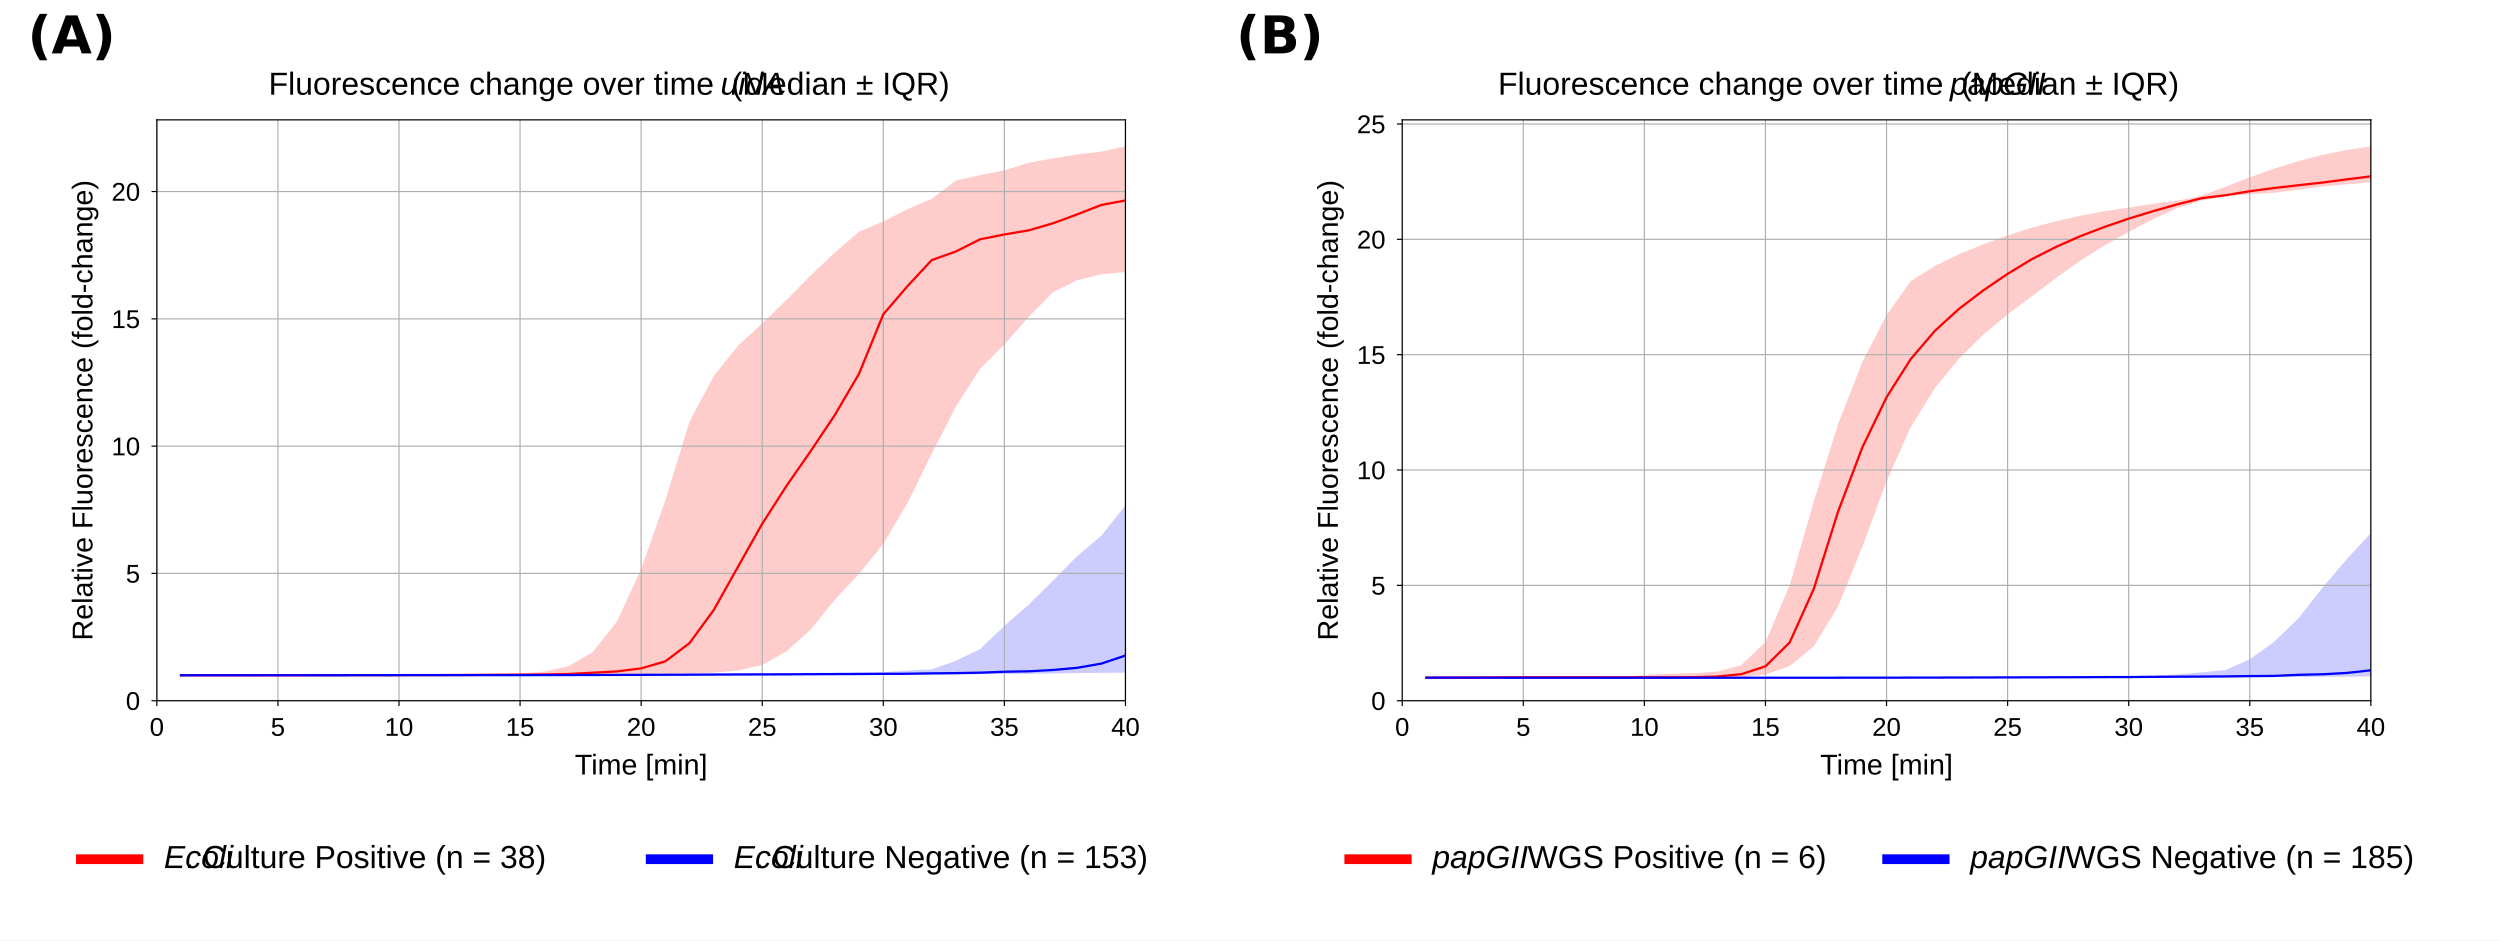
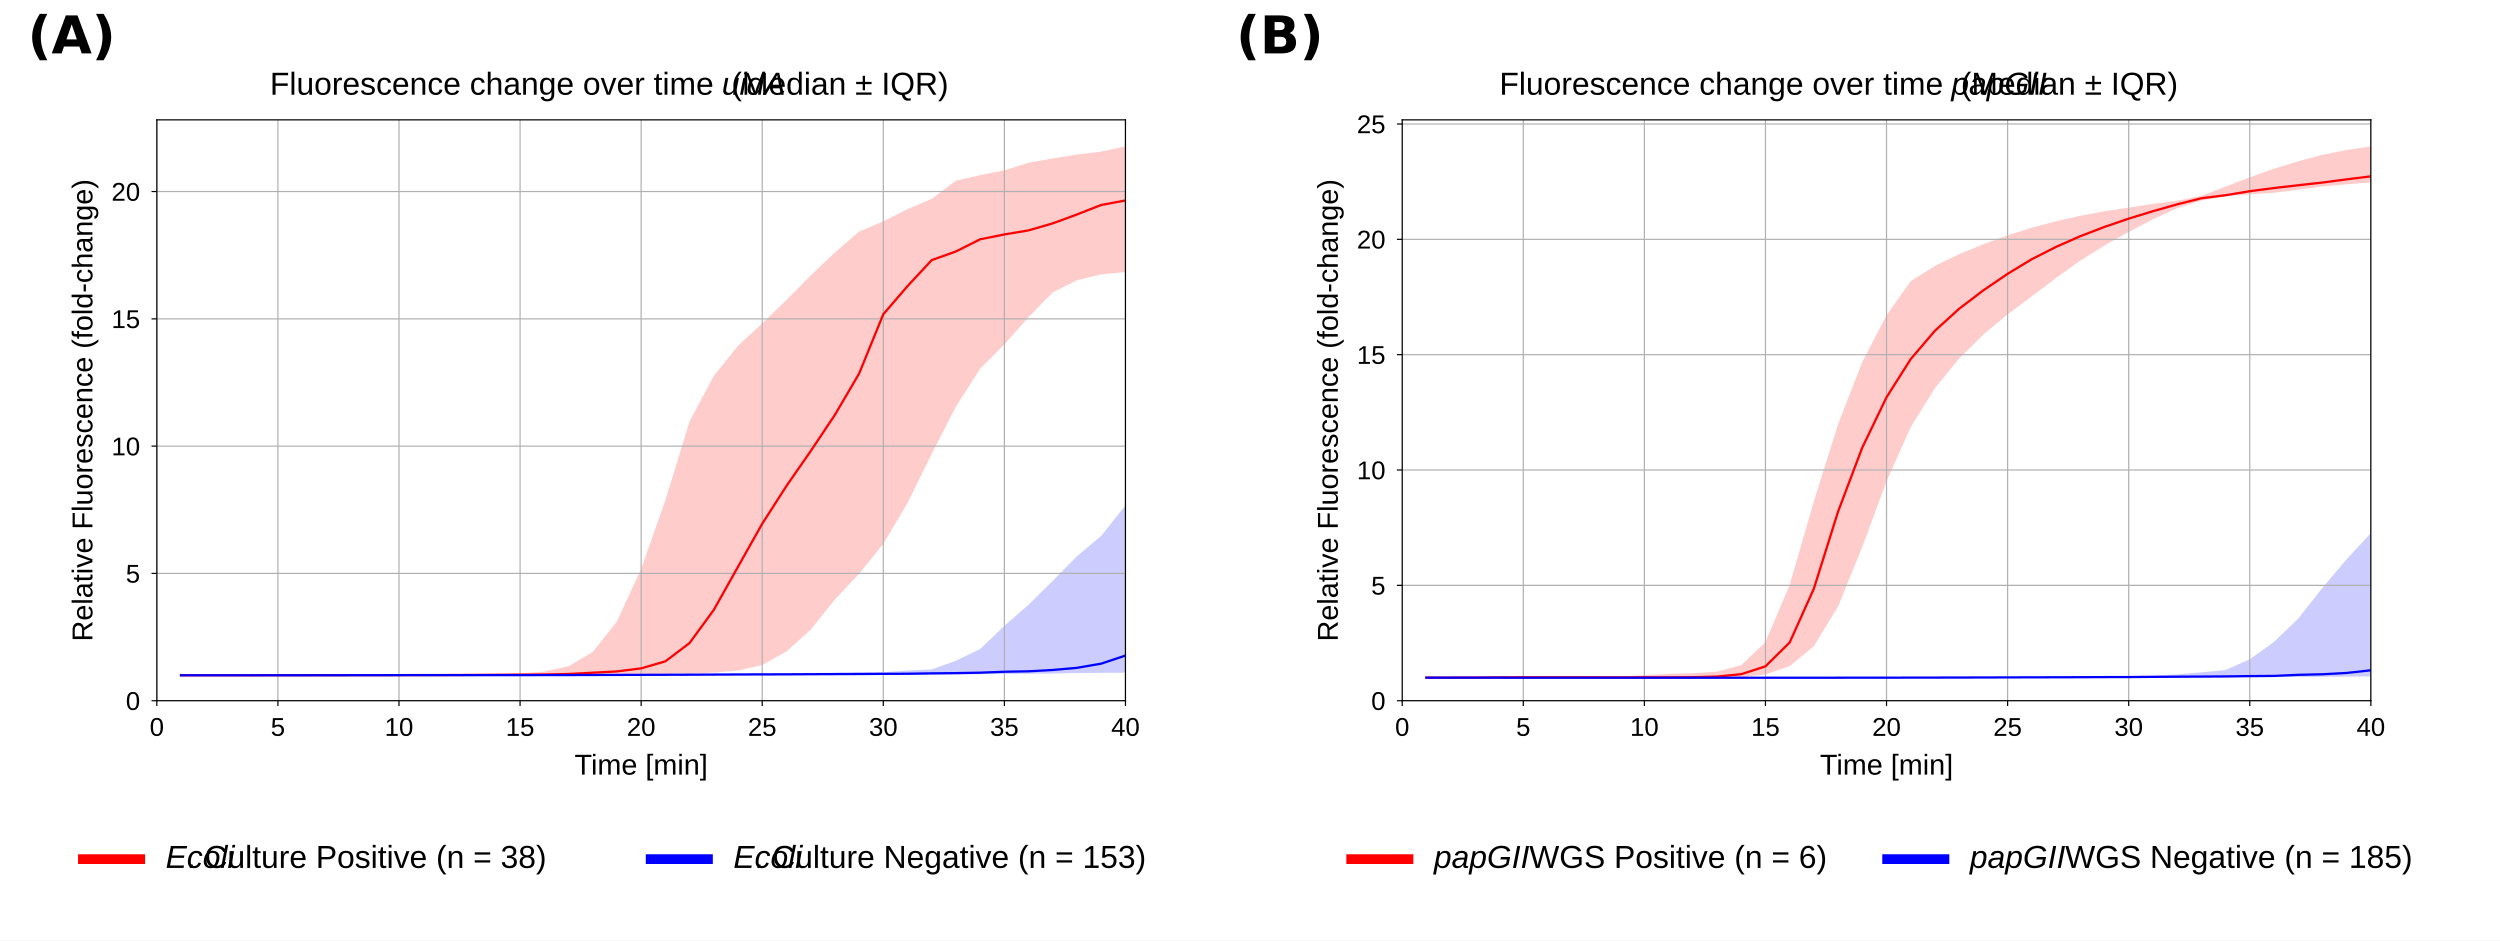
<svg xmlns="http://www.w3.org/2000/svg" xmlns:xlink="http://www.w3.org/1999/xlink" width="767.52pt" height="288.72pt" viewBox="0 0 767.52 288.72" version="1.1">
  <defs>
    <style type="text/css">*{stroke-linejoin: round; stroke-linecap: butt}</style>
  </defs>
  <g id="figure_1">
    <g id="patch_1">
      <path d="M 0 288.72  L 767.52 288.72  L 767.52 0  L 0 0  z " style="fill: #ffffff" />
    </g>
    <g id="axes_1">
      <g id="patch_2">
        <path d="M 48.147 215.125  L 345.526 215.125  L 345.526 36.798  L 48.147 36.798  z " style="fill: #ffffff" />
      </g>
      <g id="PolyCollection_1">
        <defs>
          <path id="m6e103a8ec8" d="M 55.581 -81.411  L 55.581 -81.411  L 63.016 -81.405  L 70.45 -81.391  L 77.885 -81.387  L 85.319 -81.385  L 92.754 -81.382  L 100.188 -81.364  L 107.623 -81.356  L 115.057 -81.352  L 122.492 -81.351  L 129.926 -81.35  L 137.361 -81.362  L 144.795 -81.37  L 152.23 -81.365  L 159.664 -81.387  L 167.098 -81.477  L 174.533 -81.604  L 181.967 -81.632  L 189.402 -81.673  L 196.836 -81.77  L 204.271 -81.827  L 211.705 -81.906  L 219.14 -82.217  L 226.574 -82.875  L 234.009 -84.563  L 241.443 -88.717  L 248.878 -95.402  L 256.312 -104.656  L 263.746 -112.572  L 271.181 -121.745  L 278.615 -134.313  L 286.05 -149.399  L 293.484 -163.94  L 300.919 -175.526  L 308.353 -182.987  L 315.788 -191.416  L 323.222 -198.96  L 330.657 -202.707  L 338.091 -204.482  L 345.526 -205.2  L 345.526 -243.797  L 345.526 -243.797  L 338.091 -242.183  L 330.657 -241.278  L 323.222 -240.085  L 315.788 -238.768  L 308.353 -236.42  L 300.919 -234.954  L 293.484 -233.275  L 286.05 -227.691  L 278.615 -224.507  L 271.181 -220.758  L 263.746 -217.626  L 256.312 -211.214  L 248.878 -204.143  L 241.443 -196.633  L 234.009 -189.405  L 226.574 -182.587  L 219.14 -173.305  L 211.705 -159.336  L 204.271 -135.144  L 196.836 -114.042  L 189.402 -97.927  L 181.967 -88.53  L 174.533 -84.188  L 167.098 -82.529  L 159.664 -81.98  L 152.23 -81.771  L 144.795 -81.684  L 137.361 -81.66  L 129.926 -81.647  L 122.492 -81.655  L 115.057 -81.666  L 107.623 -81.623  L 100.188 -81.605  L 92.754 -81.564  L 85.319 -81.495  L 77.885 -81.47  L 70.45 -81.442  L 63.016 -81.417  L 55.581 -81.411  z " />
        </defs>
        <g clip-path="url(#p5bd1fe45ac)">
          <use xlink:href="#m6e103a8ec8" x="0" y="288.72" style="fill: #ff0000; fill-opacity: 0.2" />
        </g>
      </g>
      <g id="PolyCollection_2">
        <defs>
          <path id="m3a49722239" d="M 55.581 -81.411  L 55.581 -81.411  L 63.016 -81.4  L 70.45 -81.379  L 77.885 -81.367  L 85.319 -81.362  L 92.754 -81.351  L 100.188 -81.336  L 107.623 -81.327  L 115.057 -81.312  L 122.492 -81.31  L 129.926 -81.308  L 137.361 -81.296  L 144.795 -81.295  L 152.23 -81.297  L 159.664 -81.298  L 167.098 -81.314  L 174.533 -81.33  L 181.967 -81.328  L 189.402 -81.321  L 196.836 -81.335  L 204.271 -81.353  L 211.705 -81.37  L 219.14 -81.392  L 226.574 -81.406  L 234.009 -81.426  L 241.443 -81.44  L 248.878 -81.454  L 256.312 -81.467  L 263.746 -81.495  L 271.181 -81.536  L 278.615 -81.564  L 286.05 -81.586  L 293.484 -81.665  L 300.919 -81.721  L 308.353 -81.812  L 315.788 -81.855  L 323.222 -81.933  L 330.657 -82.094  L 338.091 -82.15  L 345.526 -82.203  L 345.526 -133.576  L 345.526 -133.576  L 338.091 -124.215  L 330.657 -117.959  L 323.222 -110.405  L 315.788 -103.07  L 308.353 -96.591  L 300.919 -89.465  L 293.484 -85.879  L 286.05 -83.211  L 278.615 -82.849  L 271.181 -82.371  L 263.746 -82.333  L 256.312 -82.183  L 248.878 -82.141  L 241.443 -82.047  L 234.009 -81.99  L 226.574 -81.91  L 219.14 -81.853  L 211.705 -81.812  L 204.271 -81.784  L 196.836 -81.769  L 189.402 -81.734  L 181.967 -81.71  L 174.533 -81.692  L 167.098 -81.66  L 159.664 -81.64  L 152.23 -81.628  L 144.795 -81.606  L 137.361 -81.585  L 129.926 -81.558  L 122.492 -81.534  L 115.057 -81.526  L 107.623 -81.516  L 100.188 -81.5  L 92.754 -81.487  L 85.319 -81.469  L 77.885 -81.455  L 70.45 -81.433  L 63.016 -81.414  L 55.581 -81.411  z " />
        </defs>
        <g clip-path="url(#p5bd1fe45ac)">
          <use xlink:href="#m3a49722239" x="0" y="288.72" style="fill: #0000ff; fill-opacity: 0.2" />
        </g>
      </g>
      <g id="matplotlib.axis_1">
        <g id="xtick_1">
          <g id="line2d_1">
            <path d="M 48.147 215.125  L 48.147 36.798  " clip-path="url(#p5bd1fe45ac)" style="fill: none; stroke: #b0b0b0; stroke-width: 0.372; stroke-linecap: square" />
          </g>
          <g id="line2d_2">
            <defs>
              <path id="mad253a5bf2" d="M 0 0  L 0 1.627  " style="stroke: #000000; stroke-width: 0.372" />
            </defs>
            <g>
              <use xlink:href="#mad253a5bf2" x="48.147" y="215.125" style="stroke: #000000; stroke-width: 0.372" />
            </g>
          </g>
          <g id="text_1">
-             <text style="font: 7.9px 'Arial', 'Helvetica', 'DejaVu Sans', sans-serif; text-anchor: middle" x="48.147" y="225.907" transform="rotate(-0 48.14701 225.9069)">0</text>
+             <text style="font: 7.905px 'Arial', 'Helvetica', 'DejaVu Sans', sans-serif; text-anchor: middle" x="48.147" y="225.91" transform="rotate(-0 48.14701 225.9105)">0</text>
          </g>
        </g>
        <g id="xtick_2">
          <g id="line2d_3">
            <path d="M 85.319 215.125  L 85.319 36.798  " clip-path="url(#p5bd1fe45ac)" style="fill: none; stroke: #b0b0b0; stroke-width: 0.372; stroke-linecap: square" />
          </g>
          <g id="line2d_4">
            <g>
              <use xlink:href="#mad253a5bf2" x="85.319" y="215.125" style="stroke: #000000; stroke-width: 0.372" />
            </g>
          </g>
          <g id="text_2">
-             <text style="font: 7.9px 'Arial', 'Helvetica', 'DejaVu Sans', sans-serif; text-anchor: middle" x="85.319" y="225.907" transform="rotate(-0 85.31934 225.9069)">5</text>
+             <text style="font: 7.905px 'Arial', 'Helvetica', 'DejaVu Sans', sans-serif; text-anchor: middle" x="85.319" y="225.91" transform="rotate(-0 85.31934 225.9105)">5</text>
          </g>
        </g>
        <g id="xtick_3">
          <g id="line2d_5">
            <path d="M 122.492 215.125  L 122.492 36.798  " clip-path="url(#p5bd1fe45ac)" style="fill: none; stroke: #b0b0b0; stroke-width: 0.372; stroke-linecap: square" />
          </g>
          <g id="line2d_6">
            <g>
              <use xlink:href="#mad253a5bf2" x="122.492" y="215.125" style="stroke: #000000; stroke-width: 0.372" />
            </g>
          </g>
          <g id="text_3">
-             <text style="font: 7.9px 'Arial', 'Helvetica', 'DejaVu Sans', sans-serif; text-anchor: middle" x="122.492" y="225.907" transform="rotate(-0 122.4917 225.9069)">10</text>
+             <text style="font: 7.905px 'Arial', 'Helvetica', 'DejaVu Sans', sans-serif; text-anchor: middle" x="122.492" y="225.91" transform="rotate(-0 122.4917 225.9105)">10</text>
          </g>
        </g>
        <g id="xtick_4">
          <g id="line2d_7">
            <path d="M 159.664 215.125  L 159.664 36.798  " clip-path="url(#p5bd1fe45ac)" style="fill: none; stroke: #b0b0b0; stroke-width: 0.372; stroke-linecap: square" />
          </g>
          <g id="line2d_8">
            <g>
              <use xlink:href="#mad253a5bf2" x="159.664" y="215.125" style="stroke: #000000; stroke-width: 0.372" />
            </g>
          </g>
          <g id="text_4">
-             <text style="font: 7.9px 'Arial', 'Helvetica', 'DejaVu Sans', sans-serif; text-anchor: middle" x="159.664" y="225.907" transform="rotate(-0 159.664 225.9069)">15</text>
+             <text style="font: 7.905px 'Arial', 'Helvetica', 'DejaVu Sans', sans-serif; text-anchor: middle" x="159.664" y="225.91" transform="rotate(-0 159.664 225.9105)">15</text>
          </g>
        </g>
        <g id="xtick_5">
          <g id="line2d_9">
            <path d="M 196.836 215.125  L 196.836 36.798  " clip-path="url(#p5bd1fe45ac)" style="fill: none; stroke: #b0b0b0; stroke-width: 0.372; stroke-linecap: square" />
          </g>
          <g id="line2d_10">
            <g>
              <use xlink:href="#mad253a5bf2" x="196.836" y="215.125" style="stroke: #000000; stroke-width: 0.372" />
            </g>
          </g>
          <g id="text_5">
-             <text style="font: 7.9px 'Arial', 'Helvetica', 'DejaVu Sans', sans-serif; text-anchor: middle" x="196.836" y="225.907" transform="rotate(-0 196.8363 225.9069)">20</text>
+             <text style="font: 7.905px 'Arial', 'Helvetica', 'DejaVu Sans', sans-serif; text-anchor: middle" x="196.836" y="225.91" transform="rotate(-0 196.8363 225.9105)">20</text>
          </g>
        </g>
        <g id="xtick_6">
          <g id="line2d_11">
            <path d="M 234.009 215.125  L 234.009 36.798  " clip-path="url(#p5bd1fe45ac)" style="fill: none; stroke: #b0b0b0; stroke-width: 0.372; stroke-linecap: square" />
          </g>
          <g id="line2d_12">
            <g>
              <use xlink:href="#mad253a5bf2" x="234.009" y="215.125" style="stroke: #000000; stroke-width: 0.372" />
            </g>
          </g>
          <g id="text_6">
-             <text style="font: 7.9px 'Arial', 'Helvetica', 'DejaVu Sans', sans-serif; text-anchor: middle" x="234.009" y="225.907" transform="rotate(-0 234.0086 225.9069)">25</text>
+             <text style="font: 7.905px 'Arial', 'Helvetica', 'DejaVu Sans', sans-serif; text-anchor: middle" x="234.009" y="225.91" transform="rotate(-0 234.0086 225.9105)">25</text>
          </g>
        </g>
        <g id="xtick_7">
          <g id="line2d_13">
            <path d="M 271.181 215.125  L 271.181 36.798  " clip-path="url(#p5bd1fe45ac)" style="fill: none; stroke: #b0b0b0; stroke-width: 0.372; stroke-linecap: square" />
          </g>
          <g id="line2d_14">
            <g>
              <use xlink:href="#mad253a5bf2" x="271.181" y="215.125" style="stroke: #000000; stroke-width: 0.372" />
            </g>
          </g>
          <g id="text_7">
-             <text style="font: 7.9px 'Arial', 'Helvetica', 'DejaVu Sans', sans-serif; text-anchor: middle" x="271.181" y="225.907" transform="rotate(-0 271.181 225.9069)">30</text>
+             <text style="font: 7.905px 'Arial', 'Helvetica', 'DejaVu Sans', sans-serif; text-anchor: middle" x="271.181" y="225.91" transform="rotate(-0 271.181 225.9105)">30</text>
          </g>
        </g>
        <g id="xtick_8">
          <g id="line2d_15">
            <path d="M 308.353 215.125  L 308.353 36.798  " clip-path="url(#p5bd1fe45ac)" style="fill: none; stroke: #b0b0b0; stroke-width: 0.372; stroke-linecap: square" />
          </g>
          <g id="line2d_16">
            <g>
              <use xlink:href="#mad253a5bf2" x="308.353" y="215.125" style="stroke: #000000; stroke-width: 0.372" />
            </g>
          </g>
          <g id="text_8">
-             <text style="font: 7.9px 'Arial', 'Helvetica', 'DejaVu Sans', sans-serif; text-anchor: middle" x="308.353" y="225.907" transform="rotate(-0 308.3533 225.9069)">35</text>
+             <text style="font: 7.905px 'Arial', 'Helvetica', 'DejaVu Sans', sans-serif; text-anchor: middle" x="308.353" y="225.91" transform="rotate(-0 308.3533 225.9105)">35</text>
          </g>
        </g>
        <g id="xtick_9">
          <g id="line2d_17">
            <path d="M 345.526 215.125  L 345.526 36.798  " clip-path="url(#p5bd1fe45ac)" style="fill: none; stroke: #b0b0b0; stroke-width: 0.372; stroke-linecap: square" />
          </g>
          <g id="line2d_18">
            <g>
              <use xlink:href="#mad253a5bf2" x="345.526" y="215.125" style="stroke: #000000; stroke-width: 0.372" />
            </g>
          </g>
          <g id="text_9">
-             <text style="font: 7.9px 'Arial', 'Helvetica', 'DejaVu Sans', sans-serif; text-anchor: middle" x="345.526" y="225.907" transform="rotate(-0 345.5256 225.9069)">40</text>
+             <text style="font: 7.905px 'Arial', 'Helvetica', 'DejaVu Sans', sans-serif; text-anchor: middle" x="345.526" y="225.91" transform="rotate(-0 345.5256 225.9105)">40</text>
          </g>
        </g>
        <g id="text_10">
-           <text style="font: 8.8px 'Arial', 'Helvetica', 'DejaVu Sans', sans-serif; text-anchor: middle" x="196.836" y="237.776" transform="rotate(-0 196.8363 237.7759)">Time [min]</text>
+           <text style="font: 8.835px 'Arial', 'Helvetica', 'DejaVu Sans', sans-serif; text-anchor: middle" x="196.836" y="237.806" transform="rotate(-0 196.8363 237.8055)">Time [min]</text>
        </g>
      </g>
      <g id="matplotlib.axis_2">
        <g id="ytick_1">
          <g id="line2d_19">
            <path d="M 48.147 215.125  L 345.526 215.125  " clip-path="url(#p5bd1fe45ac)" style="fill: none; stroke: #b0b0b0; stroke-width: 0.372; stroke-linecap: square" />
          </g>
          <g id="line2d_20">
            <defs>
              <path id="m1116ad7273" d="M 0 0  L -1.627 0  " style="stroke: #000000; stroke-width: 0.372" />
            </defs>
            <g>
              <use xlink:href="#m1116ad7273" x="48.147" y="215.125" style="stroke: #000000; stroke-width: 0.372" />
            </g>
          </g>
          <g id="text_11">
-             <text style="font: 7.9px 'Arial', 'Helvetica', 'DejaVu Sans', sans-serif; text-anchor: end" x="43.02" y="217.952" transform="rotate(-0 43.01951 217.952)">0</text>
+             <text style="font: 7.905px 'Arial', 'Helvetica', 'DejaVu Sans', sans-serif; text-anchor: end" x="43.02" y="217.954" transform="rotate(-0 43.01951 217.9538)">0</text>
          </g>
        </g>
        <g id="ytick_2">
          <g id="line2d_21">
            <path d="M 48.147 176.045  L 345.526 176.045  " clip-path="url(#p5bd1fe45ac)" style="fill: none; stroke: #b0b0b0; stroke-width: 0.372; stroke-linecap: square" />
          </g>
          <g id="line2d_22">
            <g>
              <use xlink:href="#m1116ad7273" x="48.147" y="176.045" style="stroke: #000000; stroke-width: 0.372" />
            </g>
          </g>
          <g id="text_12">
-             <text style="font: 7.9px 'Arial', 'Helvetica', 'DejaVu Sans', sans-serif; text-anchor: end" x="43.02" y="178.873" transform="rotate(-0 43.01951 178.8725)">5</text>
+             <text style="font: 7.905px 'Arial', 'Helvetica', 'DejaVu Sans', sans-serif; text-anchor: end" x="43.02" y="178.874" transform="rotate(-0 43.01951 178.8743)">5</text>
          </g>
        </g>
        <g id="ytick_3">
          <g id="line2d_23">
            <path d="M 48.147 136.966  L 345.526 136.966  " clip-path="url(#p5bd1fe45ac)" style="fill: none; stroke: #b0b0b0; stroke-width: 0.372; stroke-linecap: square" />
          </g>
          <g id="line2d_24">
            <g>
              <use xlink:href="#m1116ad7273" x="48.147" y="136.966" style="stroke: #000000; stroke-width: 0.372" />
            </g>
          </g>
          <g id="text_13">
-             <text style="font: 7.9px 'Arial', 'Helvetica', 'DejaVu Sans', sans-serif; text-anchor: end" x="43.02" y="139.793" transform="rotate(-0 43.01951 139.793)">10</text>
+             <text style="font: 7.905px 'Arial', 'Helvetica', 'DejaVu Sans', sans-serif; text-anchor: end" x="43.02" y="139.795" transform="rotate(-0 43.01951 139.7948)">10</text>
          </g>
        </g>
        <g id="ytick_4">
          <g id="line2d_25">
            <path d="M 48.147 97.886  L 345.526 97.886  " clip-path="url(#p5bd1fe45ac)" style="fill: none; stroke: #b0b0b0; stroke-width: 0.372; stroke-linecap: square" />
          </g>
          <g id="line2d_26">
            <g>
              <use xlink:href="#m1116ad7273" x="48.147" y="97.886" style="stroke: #000000; stroke-width: 0.372" />
            </g>
          </g>
          <g id="text_14">
-             <text style="font: 7.9px 'Arial', 'Helvetica', 'DejaVu Sans', sans-serif; text-anchor: end" x="43.02" y="100.713" transform="rotate(-0 43.01951 100.7135)">15</text>
+             <text style="font: 7.905px 'Arial', 'Helvetica', 'DejaVu Sans', sans-serif; text-anchor: end" x="43.02" y="100.715" transform="rotate(-0 43.01951 100.7153)">15</text>
          </g>
        </g>
        <g id="ytick_5">
          <g id="line2d_27">
            <path d="M 48.147 58.807  L 345.526 58.807  " clip-path="url(#p5bd1fe45ac)" style="fill: none; stroke: #b0b0b0; stroke-width: 0.372; stroke-linecap: square" />
          </g>
          <g id="line2d_28">
            <g>
              <use xlink:href="#m1116ad7273" x="48.147" y="58.807" style="stroke: #000000; stroke-width: 0.372" />
            </g>
          </g>
          <g id="text_15">
-             <text style="font: 7.9px 'Arial', 'Helvetica', 'DejaVu Sans', sans-serif; text-anchor: end" x="43.02" y="61.634" transform="rotate(-0 43.01951 61.63396)">20</text>
+             <text style="font: 7.905px 'Arial', 'Helvetica', 'DejaVu Sans', sans-serif; text-anchor: end" x="43.02" y="61.636" transform="rotate(-0 43.01951 61.63575)">20</text>
          </g>
        </g>
        <g id="text_16">
-           <text style="font: 8.8px 'Arial', 'Helvetica', 'DejaVu Sans', sans-serif; text-anchor: middle" x="28.381" y="125.961" transform="rotate(-90 28.38111 125.9612)">Relative Fluorescence (fold-change)</text>
+           <text style="font: 8.835px 'Arial', 'Helvetica', 'DejaVu Sans', sans-serif; text-anchor: middle" x="28.368" y="125.961" transform="rotate(-90 28.36818 125.9612)">Relative Fluorescence (fold-change)</text>
        </g>
      </g>
      <g id="line2d_29">
        <path d="M 55.581 207.309  L 63.016 207.308  L 70.45 207.309  L 77.885 207.307  L 85.319 207.289  L 92.754 207.284  L 100.188 207.275  L 107.623 207.269  L 115.057 207.268  L 122.492 207.264  L 129.926 207.251  L 137.361 207.241  L 144.795 207.21  L 152.23 207.16  L 159.664 207.124  L 167.098 207.073  L 174.533 206.925  L 181.967 206.526  L 189.402 206.132  L 196.836 205.195  L 204.271 203.031  L 211.705 197.411  L 219.14 187.246  L 226.574 173.993  L 234.009 160.792  L 241.443 149.199  L 248.878 138.503  L 256.312 127.379  L 263.746 114.705  L 271.181 96.48  L 278.615 87.843  L 286.05 79.852  L 293.484 77.195  L 300.919 73.457  L 308.353 71.98  L 315.788 70.728  L 323.222 68.565  L 330.657 65.834  L 338.091 62.924  L 345.526 61.541  " clip-path="url(#p5bd1fe45ac)" style="fill: none; stroke: #ff0000; stroke-width: 0.698; stroke-linecap: square" />
      </g>
      <g id="line2d_30">
        <path d="M 55.581 207.309  L 63.016 207.314  L 70.45 207.32  L 77.885 207.322  L 85.319 207.315  L 92.754 207.312  L 100.188 207.311  L 107.623 207.3  L 115.057 207.291  L 122.492 207.277  L 129.926 207.274  L 137.361 207.271  L 144.795 207.275  L 152.23 207.275  L 159.664 207.27  L 167.098 207.255  L 174.533 207.247  L 181.967 207.225  L 189.402 207.205  L 196.836 207.182  L 204.271 207.16  L 211.705 207.136  L 219.14 207.099  L 226.574 207.068  L 234.009 207.045  L 241.443 207.028  L 248.878 206.982  L 256.312 206.955  L 263.746 206.929  L 271.181 206.878  L 278.615 206.845  L 286.05 206.727  L 293.484 206.653  L 300.919 206.517  L 308.353 206.231  L 315.788 206.092  L 323.222 205.687  L 330.657 205.028  L 338.091 203.741  L 345.526 201.257  " clip-path="url(#p5bd1fe45ac)" style="fill: none; stroke: #0000ff; stroke-width: 0.698; stroke-linecap: square" />
      </g>
      <g id="patch_3">
        <path d="M 48.147 215.125  L 48.147 36.798  " style="fill: none; stroke: #000000; stroke-width: 0.372; stroke-linejoin: miter; stroke-linecap: square" />
      </g>
      <g id="patch_4">
        <path d="M 345.526 215.125  L 345.526 36.798  " style="fill: none; stroke: #000000; stroke-width: 0.372; stroke-linejoin: miter; stroke-linecap: square" />
      </g>
      <g id="patch_5">
        <path d="M 48.147 215.125  L 345.526 215.125  " style="fill: none; stroke: #000000; stroke-width: 0.372; stroke-linejoin: miter; stroke-linecap: square" />
      </g>
      <g id="patch_6">
        <path d="M 48.147 36.798  L 345.526 36.798  " style="fill: none; stroke: #000000; stroke-width: 0.372; stroke-linejoin: miter; stroke-linecap: square" />
      </g>
      <g id="text_17">
-         <g transform="translate(82.47031 29.79765)">
+         <g transform="translate(82.87876 29.79765)">
          <text>
-             <tspan style="font: 9.8px 'Arial'" x="0 5.956 8.122 13.544 18.967 22.214 27.636 32.511 37.386 42.809 48.231 53.106 58.529 61.237 66.112 71.535 76.957 82.38 87.802 93.225 95.934 101.356 106.231 111.654 114.901 117.609 120.318 122.484 130.606 136.029 158.252 160.961 164.208 172.329 177.752 183.174 185.34 190.763 196.185 198.894 204.245 206.954 209.663 217.247 224.288" y="-0.719">Fluorescence change over time  (Median ± IQR)</tspan>
-             <tspan style="font: italic 9.8px 'Arial'" x="138.738 144.16 146.326 151.749" y="-0.719">uidA</tspan>
+             <tspan style="font: 9.765px 'Arial'" x="0 5.956 8.122 13.544 18.967 22.214 27.636 32.511 37.386 42.809 48.231 53.106 58.529 61.237 66.112 71.535 76.957 82.38 87.802 93.225 95.934 101.356 106.231 111.654 114.901 117.609 120.318 122.484 130.606 136.029 158.252 160.961 164.208 172.329 177.752 183.174 185.34 190.763 196.185 198.894 204.245 206.954 209.663 217.247 224.288" y="-0.719">Fluorescence change over time  (Median ± IQR)</tspan>
+             <tspan style="font: italic 9.765px 'Arial'" x="138.738 144.16 146.326 151.749" y="-0.719">uidA</tspan>
          </text>
        </g>
      </g>
      <g id="legend_1">
        <g id="line2d_31">
-           <path d="M 24.846 263.784  L 33.666 263.784  L 42.486 263.784  " style="fill: none; stroke: #ff0000; stroke-width: 3; stroke-linecap: square" />
+           <path d="M 25.461 263.757  L 34.249 263.757  L 43.038 263.757  " style="fill: none; stroke: #ff0000; stroke-width: 3; stroke-linecap: square" />
        </g>
        <g id="text_18">
-           <g transform="translate(50.32631 267.2139)">
+           <g transform="translate(50.84956 267.1744)">
            <text>
-               <tspan style="font: italic 9.8px 'Arial'" x="0 10.836 15.711 21.134 23.3" y="-0.719">Ecoli</tspan>
-               <tspan style="font: 9.8px 'Arial'" x="6.503 25.466 28.175 35.216 40.639 42.805 45.514 50.936 54.183 59.605 62.314 68.817 74.24 79.115 81.281 83.99 86.156 91.031 96.454 99.162 102.409 107.832 110.541 116.234 118.943 124.366 129.788" y="-0.719">. Culture Positive (n = 38)</tspan>
+               <tspan style="font: italic 9.765px 'Arial'" x="0 10.836 15.711 21.134 23.3" y="-0.719">Ecoli</tspan>
+               <tspan style="font: 9.765px 'Arial'" x="6.503 25.466 28.175 35.216 40.639 42.805 45.514 50.936 54.183 59.605 62.314 68.817 74.24 79.115 81.281 83.99 86.156 91.031 96.454 99.162 102.409 107.832 110.541 116.234 118.943 124.366 129.788" y="-0.719">. Culture Positive (n = 38)</tspan>
            </text>
          </g>
        </g>
        <g id="line2d_32">
-           <path d="M 199.776 263.784  L 208.596 263.784  L 217.416 263.784  " style="fill: none; stroke: #0000ff; stroke-width: 3; stroke-linecap: square" />
+           <path d="M 199.766 263.757  L 208.554 263.757  L 217.343 263.757  " style="fill: none; stroke: #0000ff; stroke-width: 3; stroke-linecap: square" />
        </g>
        <g id="text_19">
-           <g transform="translate(225.2563 267.2139)">
+           <g transform="translate(225.1548 267.1744)">
            <text>
-               <tspan style="font: italic 9.8px 'Arial'" x="0 10.836 15.711 21.134 23.3" y="-0.719">Ecoli</tspan>
-               <tspan style="font: 9.8px 'Arial'" x="6.503 25.466 28.175 35.216 40.639 42.805 45.514 50.936 54.183 59.605 62.314 69.355 74.778 80.2 85.623 88.332 90.498 95.373 100.795 103.504 106.751 112.174 114.882 120.576 123.285 128.708 134.13 139.553" y="-0.719">. Culture Negative (n = 153)</tspan>
+               <tspan style="font: italic 9.765px 'Arial'" x="0 10.836 15.711 21.134 23.3" y="-0.719">Ecoli</tspan>
+               <tspan style="font: 9.765px 'Arial'" x="6.503 25.466 28.175 35.216 40.639 42.805 45.514 50.936 54.183 59.605 62.314 69.355 74.778 80.2 85.623 88.332 90.498 95.373 100.795 103.504 106.751 112.174 114.882 120.576 123.285 128.708 134.13 139.553" y="-0.719">. Culture Negative (n = 153)</tspan>
            </text>
          </g>
        </g>
      </g>
    </g>
    <g id="axes_2">
      <g id="patch_7">
        <path d="M 430.491 215.125  L 727.87 215.125  L 727.87 36.798  L 430.491 36.798  z " style="fill: #ffffff" />
      </g>
      <g id="PolyCollection_3">
        <defs>
          <path id="m755a80f006" d="M 437.925 -80.678  L 437.925 -80.678  L 445.36 -80.675  L 452.794 -80.662  L 460.229 -80.648  L 467.663 -80.643  L 475.098 -80.634  L 482.532 -80.624  L 489.967 -80.613  L 497.401 -80.596  L 504.836 -80.585  L 512.27 -80.582  L 519.705 -80.592  L 527.139 -80.662  L 534.573 -80.75  L 542.008 -81.648  L 549.442 -84.219  L 556.877 -90.342  L 564.311 -102.542  L 571.746 -120.853  L 579.18 -140.961  L 586.615 -157.601  L 594.049 -169.588  L 601.484 -178.666  L 608.918 -186.017  L 616.353 -192.209  L 623.787 -197.759  L 631.221 -203.383  L 638.656 -208.688  L 646.09 -213.375  L 653.525 -217.521  L 660.959 -221.401  L 668.394 -224.81  L 675.828 -227.156  L 683.263 -228.499  L 690.697 -229.054  L 698.132 -229.533  L 705.566 -230.496  L 713.001 -231.478  L 720.435 -232.134  L 727.87 -232.733  L 727.87 -243.759  L 727.87 -243.759  L 720.435 -242.686  L 713.001 -241.17  L 705.566 -239.222  L 698.132 -236.921  L 690.697 -234.286  L 683.263 -231.413  L 675.828 -228.587  L 668.394 -227.094  L 660.959 -226.123  L 653.525 -224.993  L 646.09 -223.857  L 638.656 -222.48  L 631.221 -220.794  L 623.787 -218.821  L 616.353 -216.466  L 608.918 -213.746  L 601.484 -210.699  L 594.049 -207.104  L 586.615 -202.412  L 579.18 -191.945  L 571.746 -177.592  L 564.311 -158.509  L 556.877 -134.843  L 549.442 -109.098  L 542.008 -91.599  L 534.573 -84.502  L 527.139 -82.52  L 519.705 -82.041  L 512.27 -81.848  L 504.836 -81.449  L 497.401 -81.005  L 489.967 -80.903  L 482.532 -80.898  L 475.098 -80.911  L 467.663 -80.922  L 460.229 -80.923  L 452.794 -80.887  L 445.36 -80.755  L 437.925 -80.678  z " />
        </defs>
        <g clip-path="url(#p9b55f98888)">
          <use xlink:href="#m755a80f006" x="0" y="288.72" style="fill: #ff0000; fill-opacity: 0.2" />
        </g>
      </g>
      <g id="PolyCollection_4">
        <defs>
          <path id="mf68063f3f8" d="M 437.925 -80.678  L 437.925 -80.678  L 445.36 -80.663  L 452.794 -80.639  L 460.229 -80.613  L 467.663 -80.604  L 475.098 -80.587  L 482.532 -80.57  L 489.967 -80.556  L 497.401 -80.541  L 504.836 -80.534  L 512.27 -80.523  L 519.705 -80.509  L 527.139 -80.506  L 534.573 -80.507  L 542.008 -80.505  L 549.442 -80.498  L 556.877 -80.51  L 564.311 -80.508  L 571.746 -80.503  L 579.18 -80.514  L 586.615 -80.541  L 594.049 -80.546  L 601.484 -80.544  L 608.918 -80.554  L 616.353 -80.557  L 623.787 -80.573  L 631.221 -80.596  L 638.656 -80.604  L 646.09 -80.613  L 653.525 -80.654  L 660.959 -80.674  L 668.394 -80.708  L 675.828 -80.739  L 683.263 -80.776  L 690.697 -80.806  L 698.132 -80.853  L 705.566 -80.886  L 713.001 -80.932  L 720.435 -80.994  L 727.87 -81.049  L 727.87 -125.043  L 727.87 -125.043  L 720.435 -117.022  L 713.001 -108.24  L 705.566 -98.804  L 698.132 -91.648  L 690.697 -86.33  L 683.263 -83.012  L 675.828 -82.301  L 668.394 -81.683  L 660.959 -81.309  L 653.525 -81.169  L 646.09 -81.081  L 638.656 -81.009  L 631.221 -80.95  L 623.787 -80.919  L 616.353 -80.885  L 608.918 -80.862  L 601.484 -80.842  L 594.049 -80.831  L 586.615 -80.82  L 579.18 -80.806  L 571.746 -80.803  L 564.311 -80.798  L 556.877 -80.793  L 549.442 -80.785  L 542.008 -80.779  L 534.573 -80.77  L 527.139 -80.762  L 519.705 -80.755  L 512.27 -80.749  L 504.836 -80.744  L 497.401 -80.738  L 489.967 -80.734  L 482.532 -80.727  L 475.098 -80.717  L 467.663 -80.704  L 460.229 -80.698  L 452.794 -80.688  L 445.36 -80.68  L 437.925 -80.678  z " />
        </defs>
        <g clip-path="url(#p9b55f98888)">
          <use xlink:href="#mf68063f3f8" x="0" y="288.72" style="fill: #0000ff; fill-opacity: 0.2" />
        </g>
      </g>
      <g id="matplotlib.axis_3">
        <g id="xtick_10">
          <g id="line2d_33">
            <path d="M 430.491 215.125  L 430.491 36.798  " clip-path="url(#p9b55f98888)" style="fill: none; stroke: #b0b0b0; stroke-width: 0.372; stroke-linecap: square" />
          </g>
          <g id="line2d_34">
            <g>
              <use xlink:href="#mad253a5bf2" x="430.491" y="215.125" style="stroke: #000000; stroke-width: 0.372" />
            </g>
          </g>
          <g id="text_20">
-             <text style="font: 7.9px 'Arial', 'Helvetica', 'DejaVu Sans', sans-serif; text-anchor: middle" x="430.491" y="225.907" transform="rotate(-0 430.4909 225.9069)">0</text>
+             <text style="font: 7.905px 'Arial', 'Helvetica', 'DejaVu Sans', sans-serif; text-anchor: middle" x="430.491" y="225.91" transform="rotate(-0 430.4909 225.9105)">0</text>
          </g>
        </g>
        <g id="xtick_11">
          <g id="line2d_35">
            <path d="M 467.663 215.125  L 467.663 36.798  " clip-path="url(#p9b55f98888)" style="fill: none; stroke: #b0b0b0; stroke-width: 0.372; stroke-linecap: square" />
          </g>
          <g id="line2d_36">
            <g>
              <use xlink:href="#mad253a5bf2" x="467.663" y="215.125" style="stroke: #000000; stroke-width: 0.372" />
            </g>
          </g>
          <g id="text_21">
-             <text style="font: 7.9px 'Arial', 'Helvetica', 'DejaVu Sans', sans-serif; text-anchor: middle" x="467.663" y="225.907" transform="rotate(-0 467.6632 225.9069)">5</text>
+             <text style="font: 7.905px 'Arial', 'Helvetica', 'DejaVu Sans', sans-serif; text-anchor: middle" x="467.663" y="225.91" transform="rotate(-0 467.6632 225.9105)">5</text>
          </g>
        </g>
        <g id="xtick_12">
          <g id="line2d_37">
            <path d="M 504.836 215.125  L 504.836 36.798  " clip-path="url(#p9b55f98888)" style="fill: none; stroke: #b0b0b0; stroke-width: 0.372; stroke-linecap: square" />
          </g>
          <g id="line2d_38">
            <g>
              <use xlink:href="#mad253a5bf2" x="504.836" y="215.125" style="stroke: #000000; stroke-width: 0.372" />
            </g>
          </g>
          <g id="text_22">
-             <text style="font: 7.9px 'Arial', 'Helvetica', 'DejaVu Sans', sans-serif; text-anchor: middle" x="504.836" y="225.907" transform="rotate(-0 504.8356 225.9069)">10</text>
+             <text style="font: 7.905px 'Arial', 'Helvetica', 'DejaVu Sans', sans-serif; text-anchor: middle" x="504.836" y="225.91" transform="rotate(-0 504.8356 225.9105)">10</text>
          </g>
        </g>
        <g id="xtick_13">
          <g id="line2d_39">
            <path d="M 542.008 215.125  L 542.008 36.798  " clip-path="url(#p9b55f98888)" style="fill: none; stroke: #b0b0b0; stroke-width: 0.372; stroke-linecap: square" />
          </g>
          <g id="line2d_40">
            <g>
              <use xlink:href="#mad253a5bf2" x="542.008" y="215.125" style="stroke: #000000; stroke-width: 0.372" />
            </g>
          </g>
          <g id="text_23">
-             <text style="font: 7.9px 'Arial', 'Helvetica', 'DejaVu Sans', sans-serif; text-anchor: middle" x="542.008" y="225.907" transform="rotate(-0 542.0079 225.9069)">15</text>
+             <text style="font: 7.905px 'Arial', 'Helvetica', 'DejaVu Sans', sans-serif; text-anchor: middle" x="542.008" y="225.91" transform="rotate(-0 542.0079 225.9105)">15</text>
          </g>
        </g>
        <g id="xtick_14">
          <g id="line2d_41">
            <path d="M 579.18 215.125  L 579.18 36.798  " clip-path="url(#p9b55f98888)" style="fill: none; stroke: #b0b0b0; stroke-width: 0.372; stroke-linecap: square" />
          </g>
          <g id="line2d_42">
            <g>
              <use xlink:href="#mad253a5bf2" x="579.18" y="215.125" style="stroke: #000000; stroke-width: 0.372" />
            </g>
          </g>
          <g id="text_24">
-             <text style="font: 7.9px 'Arial', 'Helvetica', 'DejaVu Sans', sans-serif; text-anchor: middle" x="579.18" y="225.907" transform="rotate(-0 579.1802 225.9069)">20</text>
+             <text style="font: 7.905px 'Arial', 'Helvetica', 'DejaVu Sans', sans-serif; text-anchor: middle" x="579.18" y="225.91" transform="rotate(-0 579.1802 225.9105)">20</text>
          </g>
        </g>
        <g id="xtick_15">
          <g id="line2d_43">
            <path d="M 616.353 215.125  L 616.353 36.798  " clip-path="url(#p9b55f98888)" style="fill: none; stroke: #b0b0b0; stroke-width: 0.372; stroke-linecap: square" />
          </g>
          <g id="line2d_44">
            <g>
              <use xlink:href="#mad253a5bf2" x="616.353" y="215.125" style="stroke: #000000; stroke-width: 0.372" />
            </g>
          </g>
          <g id="text_25">
-             <text style="font: 7.9px 'Arial', 'Helvetica', 'DejaVu Sans', sans-serif; text-anchor: middle" x="616.353" y="225.907" transform="rotate(-0 616.3525 225.9069)">25</text>
+             <text style="font: 7.905px 'Arial', 'Helvetica', 'DejaVu Sans', sans-serif; text-anchor: middle" x="616.353" y="225.91" transform="rotate(-0 616.3525 225.9105)">25</text>
          </g>
        </g>
        <g id="xtick_16">
          <g id="line2d_45">
            <path d="M 653.525 215.125  L 653.525 36.798  " clip-path="url(#p9b55f98888)" style="fill: none; stroke: #b0b0b0; stroke-width: 0.372; stroke-linecap: square" />
          </g>
          <g id="line2d_46">
            <g>
              <use xlink:href="#mad253a5bf2" x="653.525" y="215.125" style="stroke: #000000; stroke-width: 0.372" />
            </g>
          </g>
          <g id="text_26">
-             <text style="font: 7.9px 'Arial', 'Helvetica', 'DejaVu Sans', sans-serif; text-anchor: middle" x="653.525" y="225.907" transform="rotate(-0 653.5249 225.9069)">30</text>
+             <text style="font: 7.905px 'Arial', 'Helvetica', 'DejaVu Sans', sans-serif; text-anchor: middle" x="653.525" y="225.91" transform="rotate(-0 653.5249 225.9105)">30</text>
          </g>
        </g>
        <g id="xtick_17">
          <g id="line2d_47">
            <path d="M 690.697 215.125  L 690.697 36.798  " clip-path="url(#p9b55f98888)" style="fill: none; stroke: #b0b0b0; stroke-width: 0.372; stroke-linecap: square" />
          </g>
          <g id="line2d_48">
            <g>
              <use xlink:href="#mad253a5bf2" x="690.697" y="215.125" style="stroke: #000000; stroke-width: 0.372" />
            </g>
          </g>
          <g id="text_27">
-             <text style="font: 7.9px 'Arial', 'Helvetica', 'DejaVu Sans', sans-serif; text-anchor: middle" x="690.697" y="225.907" transform="rotate(-0 690.6972 225.9069)">35</text>
+             <text style="font: 7.905px 'Arial', 'Helvetica', 'DejaVu Sans', sans-serif; text-anchor: middle" x="690.697" y="225.91" transform="rotate(-0 690.6972 225.9105)">35</text>
          </g>
        </g>
        <g id="xtick_18">
          <g id="line2d_49">
            <path d="M 727.87 215.125  L 727.87 36.798  " clip-path="url(#p9b55f98888)" style="fill: none; stroke: #b0b0b0; stroke-width: 0.372; stroke-linecap: square" />
          </g>
          <g id="line2d_50">
            <g>
              <use xlink:href="#mad253a5bf2" x="727.87" y="215.125" style="stroke: #000000; stroke-width: 0.372" />
            </g>
          </g>
          <g id="text_28">
-             <text style="font: 7.9px 'Arial', 'Helvetica', 'DejaVu Sans', sans-serif; text-anchor: middle" x="727.87" y="225.907" transform="rotate(-0 727.8695 225.9069)">40</text>
+             <text style="font: 7.905px 'Arial', 'Helvetica', 'DejaVu Sans', sans-serif; text-anchor: middle" x="727.87" y="225.91" transform="rotate(-0 727.8695 225.9105)">40</text>
          </g>
        </g>
        <g id="text_29">
-           <text style="font: 8.8px 'Arial', 'Helvetica', 'DejaVu Sans', sans-serif; text-anchor: middle" x="579.18" y="237.776" transform="rotate(-0 579.1802 237.7759)">Time [min]</text>
+           <text style="font: 8.835px 'Arial', 'Helvetica', 'DejaVu Sans', sans-serif; text-anchor: middle" x="579.18" y="237.806" transform="rotate(-0 579.1802 237.8055)">Time [min]</text>
        </g>
      </g>
      <g id="matplotlib.axis_4">
        <g id="ytick_6">
          <g id="line2d_51">
            <path d="M 430.491 215.125  L 727.87 215.125  " clip-path="url(#p9b55f98888)" style="fill: none; stroke: #b0b0b0; stroke-width: 0.372; stroke-linecap: square" />
          </g>
          <g id="line2d_52">
            <g>
              <use xlink:href="#m1116ad7273" x="430.491" y="215.125" style="stroke: #000000; stroke-width: 0.372" />
            </g>
          </g>
          <g id="text_30">
-             <text style="font: 7.9px 'Arial', 'Helvetica', 'DejaVu Sans', sans-serif; text-anchor: end" x="425.363" y="217.952" transform="rotate(-0 425.3634 217.952)">0</text>
+             <text style="font: 7.905px 'Arial', 'Helvetica', 'DejaVu Sans', sans-serif; text-anchor: end" x="425.363" y="217.954" transform="rotate(-0 425.3634 217.9538)">0</text>
          </g>
        </g>
        <g id="ytick_7">
          <g id="line2d_53">
            <path d="M 430.491 179.712  L 727.87 179.712  " clip-path="url(#p9b55f98888)" style="fill: none; stroke: #b0b0b0; stroke-width: 0.372; stroke-linecap: square" />
          </g>
          <g id="line2d_54">
            <g>
              <use xlink:href="#m1116ad7273" x="430.491" y="179.712" style="stroke: #000000; stroke-width: 0.372" />
            </g>
          </g>
          <g id="text_31">
-             <text style="font: 7.9px 'Arial', 'Helvetica', 'DejaVu Sans', sans-serif; text-anchor: end" x="425.363" y="182.539" transform="rotate(-0 425.3634 182.5392)">5</text>
+             <text style="font: 7.905px 'Arial', 'Helvetica', 'DejaVu Sans', sans-serif; text-anchor: end" x="425.363" y="182.541" transform="rotate(-0 425.3634 182.541)">5</text>
          </g>
        </g>
        <g id="ytick_8">
          <g id="line2d_55">
            <path d="M 430.491 144.299  L 727.87 144.299  " clip-path="url(#p9b55f98888)" style="fill: none; stroke: #b0b0b0; stroke-width: 0.372; stroke-linecap: square" />
          </g>
          <g id="line2d_56">
            <g>
              <use xlink:href="#m1116ad7273" x="430.491" y="144.299" style="stroke: #000000; stroke-width: 0.372" />
            </g>
          </g>
          <g id="text_32">
-             <text style="font: 7.9px 'Arial', 'Helvetica', 'DejaVu Sans', sans-serif; text-anchor: end" x="425.363" y="147.126" transform="rotate(-0 425.3634 147.1263)">10</text>
+             <text style="font: 7.905px 'Arial', 'Helvetica', 'DejaVu Sans', sans-serif; text-anchor: end" x="425.363" y="147.128" transform="rotate(-0 425.3634 147.1281)">10</text>
          </g>
        </g>
        <g id="ytick_9">
          <g id="line2d_57">
            <path d="M 430.491 108.886  L 727.87 108.886  " clip-path="url(#p9b55f98888)" style="fill: none; stroke: #b0b0b0; stroke-width: 0.372; stroke-linecap: square" />
          </g>
          <g id="line2d_58">
            <g>
              <use xlink:href="#m1116ad7273" x="430.491" y="108.886" style="stroke: #000000; stroke-width: 0.372" />
            </g>
          </g>
          <g id="text_33">
-             <text style="font: 7.9px 'Arial', 'Helvetica', 'DejaVu Sans', sans-serif; text-anchor: end" x="425.363" y="111.713" transform="rotate(-0 425.3634 111.7135)">15</text>
+             <text style="font: 7.905px 'Arial', 'Helvetica', 'DejaVu Sans', sans-serif; text-anchor: end" x="425.363" y="111.715" transform="rotate(-0 425.3634 111.7153)">15</text>
          </g>
        </g>
        <g id="ytick_10">
          <g id="line2d_59">
            <path d="M 430.491 73.473  L 727.87 73.473  " clip-path="url(#p9b55f98888)" style="fill: none; stroke: #b0b0b0; stroke-width: 0.372; stroke-linecap: square" />
          </g>
          <g id="line2d_60">
            <g>
              <use xlink:href="#m1116ad7273" x="430.491" y="73.473" style="stroke: #000000; stroke-width: 0.372" />
            </g>
          </g>
          <g id="text_34">
-             <text style="font: 7.9px 'Arial', 'Helvetica', 'DejaVu Sans', sans-serif; text-anchor: end" x="425.363" y="76.301" transform="rotate(-0 425.3634 76.30065)">20</text>
+             <text style="font: 7.905px 'Arial', 'Helvetica', 'DejaVu Sans', sans-serif; text-anchor: end" x="425.363" y="76.302" transform="rotate(-0 425.3634 76.30244)">20</text>
          </g>
        </g>
        <g id="ytick_11">
          <g id="line2d_61">
            <path d="M 430.491 38.06  L 727.87 38.06  " clip-path="url(#p9b55f98888)" style="fill: none; stroke: #b0b0b0; stroke-width: 0.372; stroke-linecap: square" />
          </g>
          <g id="line2d_62">
            <g>
              <use xlink:href="#m1116ad7273" x="430.491" y="38.06" style="stroke: #000000; stroke-width: 0.372" />
            </g>
          </g>
          <g id="text_35">
-             <text style="font: 7.9px 'Arial', 'Helvetica', 'DejaVu Sans', sans-serif; text-anchor: end" x="425.363" y="40.888" transform="rotate(-0 425.3634 40.88781)">25</text>
+             <text style="font: 7.905px 'Arial', 'Helvetica', 'DejaVu Sans', sans-serif; text-anchor: end" x="425.363" y="40.89" transform="rotate(-0 425.3634 40.88959)">25</text>
          </g>
        </g>
        <g id="text_36">
-           <text style="font: 8.8px 'Arial', 'Helvetica', 'DejaVu Sans', sans-serif; text-anchor: middle" x="410.725" y="125.961" transform="rotate(-90 410.725 125.9612)">Relative Fluorescence (fold-change)</text>
+           <text style="font: 8.835px 'Arial', 'Helvetica', 'DejaVu Sans', sans-serif; text-anchor: middle" x="410.712" y="125.961" transform="rotate(-90 410.7121 125.9612)">Relative Fluorescence (fold-change)</text>
        </g>
      </g>
      <g id="line2d_63">
        <path d="M 437.925 208.042  L 445.36 208.04  L 452.794 208.021  L 460.229 207.959  L 467.663 207.927  L 475.098 207.926  L 482.532 207.93  L 489.967 207.936  L 497.401 207.946  L 504.836 207.951  L 512.27 207.944  L 519.705 207.908  L 527.139 207.714  L 534.573 206.981  L 542.008 204.572  L 549.442 197.244  L 556.877 180.705  L 564.311 157.037  L 571.746 137.381  L 579.18 121.966  L 586.615 110.229  L 594.049 101.535  L 601.484 94.777  L 608.918 89.123  L 616.353 84.073  L 623.787 79.566  L 631.221 75.796  L 638.656 72.519  L 646.09 69.669  L 653.525 67.117  L 660.959 64.846  L 668.394 62.74  L 675.828 60.868  L 683.263 59.936  L 690.697 58.702  L 698.132 57.723  L 705.566 56.877  L 713.001 56.044  L 720.435 55.061  L 727.87 54.144  " clip-path="url(#p9b55f98888)" style="fill: none; stroke: #ff0000; stroke-width: 0.698; stroke-linecap: square" />
      </g>
      <g id="line2d_64">
        <path d="M 437.925 208.042  L 445.36 208.047  L 452.794 208.053  L 460.229 208.057  L 467.663 208.067  L 475.098 208.066  L 482.532 208.069  L 489.967 208.07  L 497.401 208.072  L 504.836 208.071  L 512.27 208.069  L 519.705 208.069  L 527.139 208.067  L 534.573 208.067  L 542.008 208.062  L 549.442 208.067  L 556.877 208.067  L 564.311 208.059  L 571.746 208.056  L 579.18 208.05  L 586.615 208.034  L 594.049 208.023  L 601.484 208.006  L 608.918 207.989  L 616.353 207.967  L 623.787 207.947  L 631.221 207.931  L 638.656 207.909  L 646.09 207.876  L 653.525 207.862  L 660.959 207.802  L 668.394 207.756  L 675.828 207.712  L 683.263 207.665  L 690.697 207.566  L 698.132 207.511  L 705.566 207.177  L 713.001 207.007  L 720.435 206.604  L 727.87 205.782  " clip-path="url(#p9b55f98888)" style="fill: none; stroke: #0000ff; stroke-width: 0.698; stroke-linecap: square" />
      </g>
      <g id="patch_8">
        <path d="M 430.491 215.125  L 430.491 36.798  " style="fill: none; stroke: #000000; stroke-width: 0.372; stroke-linejoin: miter; stroke-linecap: square" />
      </g>
      <g id="patch_9">
        <path d="M 727.87 215.125  L 727.87 36.798  " style="fill: none; stroke: #000000; stroke-width: 0.372; stroke-linejoin: miter; stroke-linecap: square" />
      </g>
      <g id="patch_10">
        <path d="M 430.491 215.125  L 727.87 215.125  " style="fill: none; stroke: #000000; stroke-width: 0.372; stroke-linejoin: miter; stroke-linecap: square" />
      </g>
      <g id="patch_11">
        <path d="M 430.491 36.798  L 727.87 36.798  " style="fill: none; stroke: #000000; stroke-width: 0.372; stroke-linejoin: miter; stroke-linecap: square" />
      </g>
      <g id="text_37">
-         <g transform="translate(459.9142 29.79765)">
+         <g transform="translate(460.3402 29.79765)">
          <text>
-             <tspan style="font: 9.8px 'Arial'" x="0 5.956 8.122 13.544 18.967 22.214 27.636 32.511 37.386 42.809 48.231 53.106 58.529 61.237 66.112 71.535 76.957 82.38 87.802 93.225 95.934 101.356 106.231 111.654 114.901 117.609 120.318 122.484 130.606 136.029 168.007 170.715 173.962 182.084 187.507 192.929 195.095 200.518 205.94 208.649 214 216.709 219.418 227.002 234.043" y="-0.719">Fluorescence change over time  (Median ± IQR)</tspan>
-             <tspan style="font: italic 9.8px 'Arial'" x="138.738 144.16 149.583 155.005 162.589 165.298" y="-0.719">papGII</tspan>
+             <tspan style="font: 9.765px 'Arial'" x="0 5.956 8.122 13.544 18.967 22.214 27.636 32.511 37.386 42.809 48.231 53.106 58.529 61.237 66.112 71.535 76.957 82.38 87.802 93.225 95.934 101.356 106.231 111.654 114.901 117.609 120.318 122.484 130.606 136.029 168.007 170.715 173.962 182.084 187.507 192.929 195.095 200.518 205.94 208.649 214 216.709 219.418 227.002 234.043" y="-0.719">Fluorescence change over time  (Median ± IQR)</tspan>
+             <tspan style="font: italic 9.765px 'Arial'" x="138.738 144.16 149.583 155.005 162.589 165.298" y="-0.719">papGII</tspan>
          </text>
        </g>
      </g>
      <g id="legend_2">
        <g id="line2d_65">
-           <path d="M 414.246 263.784  L 423.066 263.784  L 431.886 263.784  " style="fill: none; stroke: #ff0000; stroke-width: 3; stroke-linecap: square" />
+           <path d="M 414.835 263.757  L 423.624 263.757  L 432.412 263.757  " style="fill: none; stroke: #ff0000; stroke-width: 3; stroke-linecap: square" />
        </g>
        <g id="text_38">
-           <g transform="translate(439.7262 267.2139)">
+           <g transform="translate(440.2243 267.1744)">
            <text>
-               <tspan style="font: italic 9.8px 'Arial'" x="0 5.422 10.845 16.267 23.851 26.56" y="-0.719">papGII</tspan>
-               <tspan style="font: 9.8px 'Arial'" x="29.269 31.978 41.18 48.764 55.267 57.976 64.479 69.902 74.777 76.943 79.652 81.818 86.693 92.116 94.824 98.071 103.494 106.203 111.896 114.605 120.028" y="-0.719"> WGS Positive (n = 6)</tspan>
+               <tspan style="font: italic 9.765px 'Arial'" x="0 5.422 10.845 16.267 23.851 26.56" y="-0.719">papGII</tspan>
+               <tspan style="font: 9.765px 'Arial'" x="29.269 31.978 41.18 48.764 55.267 57.976 64.479 69.902 74.777 76.943 79.652 81.818 86.693 92.116 94.824 98.071 103.494 106.203 111.896 114.605 120.028" y="-0.719"> WGS Positive (n = 6)</tspan>
            </text>
          </g>
        </g>
        <g id="line2d_66">
-           <path d="M 579.376 263.784  L 588.196 263.784  L 597.016 263.784  " style="fill: none; stroke: #0000ff; stroke-width: 3; stroke-linecap: square" />
+           <path d="M 579.376 263.757  L 588.164 263.757  L 596.953 263.757  " style="fill: none; stroke: #0000ff; stroke-width: 3; stroke-linecap: square" />
        </g>
        <g id="text_39">
-           <g transform="translate(604.8562 267.2139)">
+           <g transform="translate(604.7645 267.1744)">
            <text>
-               <tspan style="font: italic 9.8px 'Arial'" x="0 5.422 10.845 16.267 23.851 26.56" y="-0.719">papGII</tspan>
-               <tspan style="font: 9.8px 'Arial'" x="29.269 31.978 41.18 48.764 55.267 57.976 65.017 70.44 75.862 81.285 83.994 86.16 91.035 96.457 99.166 102.413 107.836 110.544 116.238 118.947 124.37 129.792 135.215" y="-0.719"> WGS Negative (n = 185)</tspan>
+               <tspan style="font: italic 9.765px 'Arial'" x="0 5.422 10.845 16.267 23.851 26.56" y="-0.719">papGII</tspan>
+               <tspan style="font: 9.765px 'Arial'" x="29.269 31.978 41.18 48.764 55.267 57.976 65.017 70.44 75.862 81.285 83.994 86.16 91.035 96.457 99.166 102.413 107.836 110.544 116.238 118.947 124.37 129.792 135.215" y="-0.719"> WGS Negative (n = 185)</tspan>
            </text>
          </g>
        </g>
      </g>
    </g>
    <g id="text_40">
      <text style="font: 700 16px 'DejaVu Sans'; text-anchor: start" x="8.497" y="16.403" transform="rotate(-0 8.496531 16.40338)">(A)</text>
    </g>
    <g id="text_41">
      <text style="font: 700 16px 'DejaVu Sans'; text-anchor: start" x="379.512" y="16.403" transform="rotate(-0 379.5117 16.40338)">(B)</text>
    </g>
  </g>
  <defs>
    <clipPath id="p5bd1fe45ac">
      <rect x="48.147" y="36.798" width="297.379" height="178.327" />
    </clipPath>
    <clipPath id="p9b55f98888">
      <rect x="430.491" y="36.798" width="297.379" height="178.327" />
    </clipPath>
  </defs>
</svg>
